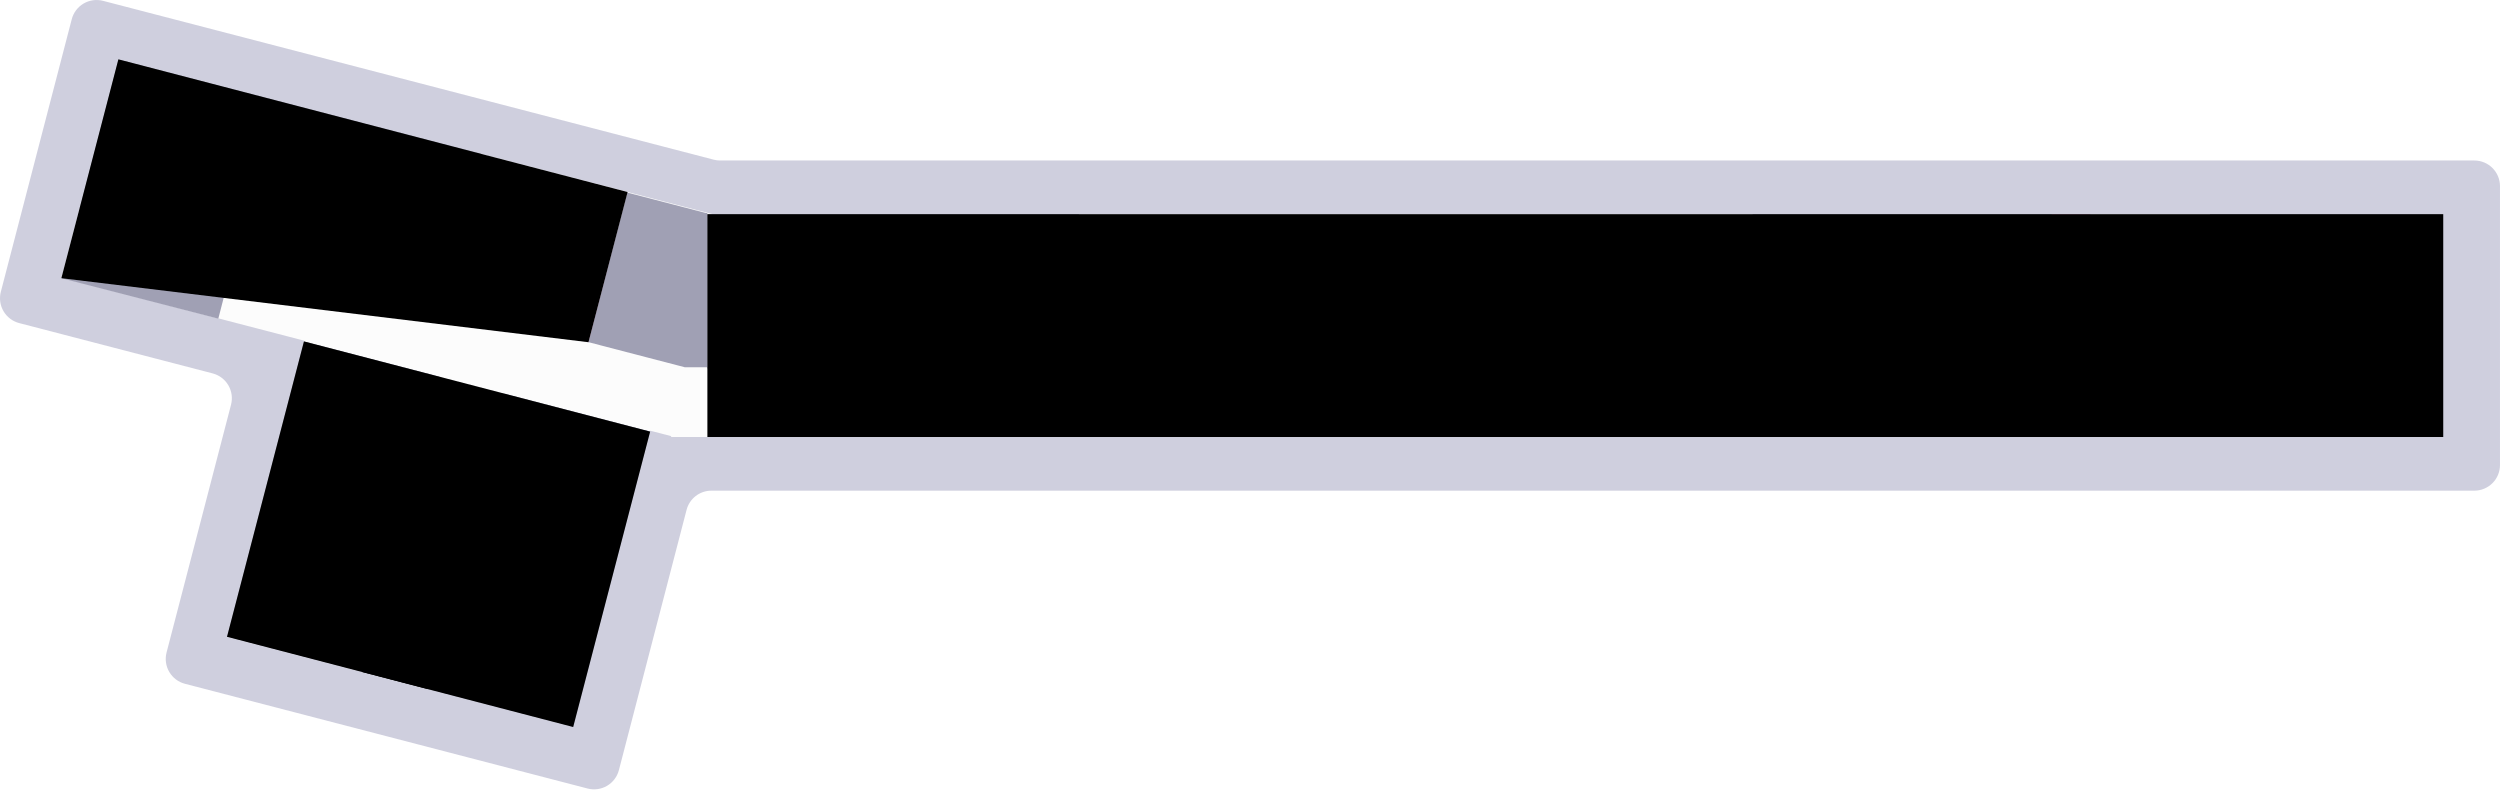
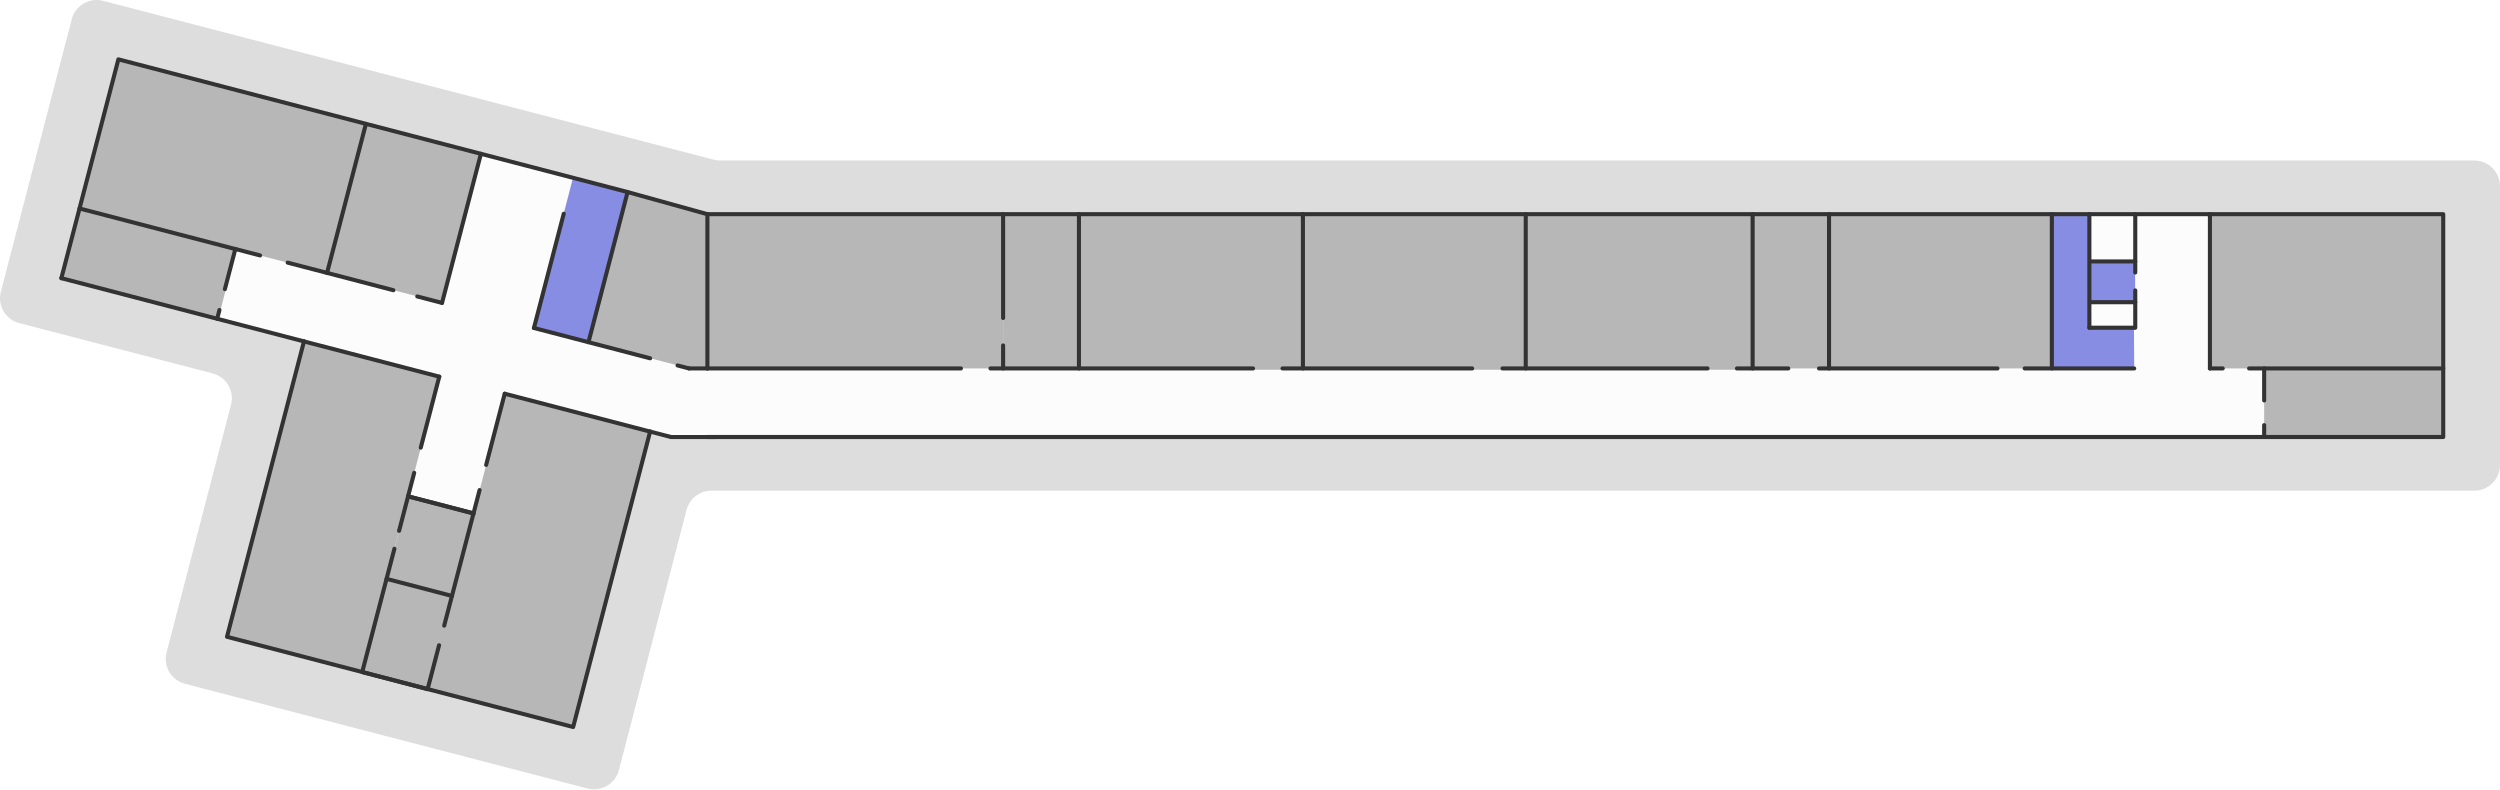
- <svg xmlns="http://www.w3.org/2000/svg" viewBox="0 0 4286.11 1353.3">
-   <defs>
-     <style>.background{fill:#CFCFDE;}.floor{fill:#fcfcfc;}.room{fill:#A0A0B4;}.stairs{fill:#ecabd3;}.cls-5{fill:none;stroke:#242446;stroke-linecap:round;stroke-linejoin:round;stroke-width:12px;}</style>
+ <svg xmlns="http://www.w3.org/2000/svg" viewBox="0 0 4286.11 1353.3" version="1.1" id="svg1443">
+   <defs id="defs1278">
+     <style id="style1276">.cls-1{fill:#ddd;}.cls-2{fill:#fcfcfc;}.cls-3{fill:#b7b7b7;}.cls-4{fill:#888de4;}.cls-5{fill:none;stroke:#333;stroke-linecap:round;stroke-linejoin:round;stroke-width:7px;}</style>
  </defs>
  <g id="Layer_2" data-name="Layer 2">
    <g id="firstFloor">
-       <g id="background">
-         <path class="background" d="M4242.08,275.16H1234.67a44.07,44.07,0,0,1-11.08-1.42L176.67,1.43A44,44,0,0,0,123,33L1.43,500.24A44,44,0,0,0,33,553.94l331.56,86.24a44,44,0,0,1,31.53,53.69L285.57,1118.63a44,44,0,0,0,31.52,53.7l690.29,179.54a44,44,0,0,0,53.69-31.52l116-446.13a44,44,0,0,1,42.61-33H4242.08a44,44,0,0,0,44-44V319.19A44,44,0,0,0,4242.08,275.16Z" />
+       <g id="Background">
+         <path class="cls-1" d="M4242.08,275.16H1234.67a44.07,44.07,0,0,1-11.08-1.42L176.67,1.43A44,44,0,0,0,123,33L1.43,500.24A44,44,0,0,0,33,553.94l331.56,86.24a44,44,0,0,1,31.53,53.69L285.57,1118.63a44,44,0,0,0,31.52,53.7l690.29,179.54a44,44,0,0,0,53.69-31.52l116-446.13a44,44,0,0,1,42.61-33H4242.08a44,44,0,0,0,44-44V319.19A44,44,0,0,0,4242.08,275.16Z" id="path1280" />
      </g>
-       <g id="floor">
-         <polygon class="floor" points="1222.08 367.21 202.87 102.11 105.64 475.92 521.38 584.06 389.25 1092.07 982.65 1246.41 1114.78 738.41 1150.61 747.72 1150.61 749.22 4188.78 749.22 4188.78 367.21 1222.08 367.21" />
+       <g id="Floor">
+         <polygon class="cls-2" points="1222.08 367.21 202.87 102.11 105.64 475.92 521.38 584.06 389.25 1092.07 982.65 1246.41 1114.78 738.41 1150.61 747.72 1150.61 749.22 4188.78 749.22 4188.78 367.21 1222.08 367.21" id="polygon1283" />
      </g>
-       <g id="rooms">
-         <rect id="classroom-51" class="room" x="1212.78" y="367.22" width="507" height="264.44" />
-         <rect class="room" x="162.64" y="152.68" width="438.41" height="264.29" transform="translate(83.99 -86.95) rotate(14.58)" />
-         <rect class="room" x="116.21" y="390.25" width="276.22" height="122.85" transform="matrix(0.97, 0.25, -0.25, 0.97, 121.89, -49.48)" />
-         <rect class="room" x="590.79" y="233.52" width="203.72" height="264.29" transform="translate(114.35 -162.59) rotate(14.58)" />
-         <rect class="room" x="451.17" y="607.13" width="239.94" height="523.26" transform="translate(237.09 -115.8) rotate(14.58)" />
-         <rect class="room" x="640.29" y="1004.45" width="119.37" height="165.42" transform="translate(296.21 -141.19) rotate(14.58)" />
-         <rect class="room" x="679.48" y="863.24" width="115.94" height="146.04" transform="translate(259.43 -155.49) rotate(14.58)" />
-         <rect class="room" x="795.27" y="698.99" width="257.63" height="523.48" transform="translate(271.6 -201.68) rotate(14.58)" />
-         <polyline id="classroom-50" class="room" points="1161.98 626.47 1173.47 629.46 1173.47 629.62 1212.58 629.62 1212.58 367.06 1212.87 365.94 1212.58 365.86 1212.58 365.17 1209.92 365.17 1075.38 330.18 1008.7 586.56 1029.04 591.85 1029.03 591.89 1112.2 613.53" />
-         <rect class="room" x="1719.78" y="367.22" width="130" height="264.44" />
-         <rect id="classroom-55" class="room" x="1849.78" y="369.44" width="384" height="264.44" />
-         <rect id="classroom-56" class="room" x="2233.78" y="369.44" width="382" height="264.44" />
-         <rect id="classroom-57" class="room" x="2615.78" y="369.44" width="389" height="264.44" />
-         <rect id="classroom-58" class="room" x="3004.78" y="367.22" width="131" height="264.44" />
-         <rect id="classroom-59" class="room" x="3135.78" y="367.22" width="382" height="264.44" />
-         <rect id="classroom-60" class="room" x="3788.78" y="367.22" width="400" height="264.44" />
-         <rect class="room" x="3881.78" y="631.66" width="307" height="117.56" />
+       <g id="Classes">
+         <rect class="cls-3" x="1212.78" y="367.22" width="507" height="264.44" id="rect1286" />
+         <rect class="cls-3" x="162.64" y="152.68" width="438.41" height="264.29" transform="rotate(14.58,381.8411,284.8019)" id="rect1288" />
+         <rect class="cls-3" x="116.21" y="390.25" width="276.22" height="122.85" transform="matrix(0.97, 0.25, -0.25, 0.97, 121.89, -49.48)" id="rect1290" />
+         <rect class="cls-3" x="590.79" y="233.52" width="203.72" height="264.29" transform="translate(114.35 -162.59) rotate(14.58)" id="rect1292" />
+         <rect class="cls-3" x="451.17" y="607.13" width="239.94" height="523.26" transform="translate(237.09 -115.8) rotate(14.58)" id="rect1294" />
+         <rect class="cls-3" x="640.29" y="1004.45" width="119.37" height="165.42" transform="translate(296.21 -141.19) rotate(14.58)" id="rect1296" />
+         <rect class="cls-3" x="679.48" y="863.24" width="115.94" height="146.04" transform="translate(259.43 -155.49) rotate(14.58)" id="rect1298" />
+         <rect class="cls-3" x="795.27" y="698.99" width="257.63" height="523.48" transform="translate(271.6 -201.68) rotate(14.58)" id="rect1300" />
+         <polyline class="cls-3" points="1161.98 626.47 1173.47 629.46 1173.47 629.62 1212.58 629.62 1212.58 367.06 1212.87 365.94 1212.58 365.86 1212.58 365.17 1209.92 365.17 1075.38 330.18 1008.7 586.56 1029.04 591.85 1029.03 591.89 1112.2 613.53" id="polyline1302" />
+         <rect class="cls-3" x="1719.78" y="367.22" width="130" height="264.44" id="rect1304" />
+         <rect class="cls-3" x="1849.78" y="369.44" width="384" height="264.44" id="rect1306" />
+         <rect class="cls-3" x="2233.78" y="369.44" width="382" height="264.44" id="rect1308" />
+         <rect class="cls-3" x="2615.78" y="369.44" width="389" height="264.44" id="rect1310" />
+         <rect class="cls-3" x="3004.78" y="367.22" width="131" height="264.44" id="rect1312" />
+         <rect class="cls-3" x="3135.78" y="367.22" width="382" height="264.44" id="rect1314" />
+         <rect class="cls-3" x="3788.78" y="367.22" width="400" height="264.44" id="rect1316" />
+         <rect class="cls-3" x="3881.78" y="631.66" width="307" height="117.56" id="rect1318" />
      </g>
-       <g id="stairs">
-         <polygon class="stairs" points="915.4 562.31 982.1 305.91 1074.88 330.04 1008.7 586.56 915.4 562.31" />
-         <polygon class="stairs" points="3659 631.66 3658.55 561.32 3584.24 561.32 3583.98 367.22 3517.78 367.22 3517.78 631.66 3575.89 631.65 3575.89 631.66 3659 631.66" />
-         <polygon class="stairs" points="3582.11 518.11 3582.11 448.21 3660.36 448.21 3660.78 518.11 3582.11 518.11" />
+       <g id="Stairs">
+         <polygon class="cls-4" points="915.4 562.31 982.1 305.91 1074.88 330.04 1008.7 586.56 915.4 562.31" id="polygon1321" />
+         <polygon class="cls-4" points="3659 631.66 3658.55 561.32 3584.24 561.32 3583.98 367.22 3517.78 367.22 3517.78 631.66 3575.89 631.65 3575.89 631.66 3659 631.66" id="polygon1323" />
+         <polygon class="cls-4" points="3582.11 518.11 3582.11 448.21 3660.36 448.21 3660.78 518.11 3582.11 518.11" id="polygon1325" />
      </g>
-       <g id="walls">
-         <polyline class="wall" points="1212.78 367.21 4188.78 367.21 4188.78 749.22 1212.78 749.22" />
-         <line class="wall" x1="1212.78" y1="631.66" x2="1212.78" y2="367.22" />
-         <line class="wall" x1="1719.78" y1="545.22" x2="1719.78" y2="367.22" />
-         <line class="wall" x1="1719.78" y1="631.66" x2="1719.78" y2="592.22" />
-         <line class="wall" x1="1849.78" y1="631.66" x2="1849.78" y2="367.22" />
-         <line class="wall" x1="2233.78" y1="631.66" x2="2233.78" y2="367.22" />
-         <line class="wall" x1="2615.78" y1="631.66" x2="2615.78" y2="367.22" />
-         <line class="wall" x1="3004.78" y1="631.66" x2="3004.78" y2="367.22" />
-         <line class="wall" x1="3135.78" y1="631.66" x2="3135.78" y2="367.22" />
-         <line class="wall" x1="3517.78" y1="631.66" x2="3517.78" y2="367.22" />
-         <line class="wall" x1="3582.11" y1="561.88" x2="3582.11" y2="367.22" />
-         <line class="wall" x1="3660.78" y1="467.22" x2="3660.78" y2="367.22" />
-         <line class="wall" x1="3660.78" y1="561.88" x2="3660.78" y2="497.88" />
-         <line class="wall" x1="3788.78" y1="631.66" x2="3788.78" y2="367.22" />
-         <line class="wall" x1="3881.78" y1="686.55" x2="3881.78" y2="631.66" />
-         <line class="wall" x1="3881.78" y1="749.22" x2="3881.78" y2="728.88" />
-         <line class="wall" x1="521.14" y1="585.32" x2="753.11" y2="645.76" />
-         <polyline class="wall" points="1114.62 739.96 982.65 1246.41 389.17 1091.77 521.14 585.32" />
-         <line class="wall" x1="865.31" y1="675" x2="1114.61" y2="739.96" />
-         <line class="wall" x1="811.78" y1="880.22" x2="761.55" y2="1072.62" />
-         <line class="wall" x1="699.65" y1="850.94" x2="811.78" y2="880.22" />
-         <line class="wall" x1="662.75" y1="992.44" x2="774.87" y2="1021.71" />
-         <line class="wall" x1="684.2" y1="910.12" x2="699.65" y2="850.94" />
-         <polyline class="wall" points="752.76 1106.26 733.13 1181.45 621 1152.18 676.2 940.78" />
-         <line class="wall" x1="1075.98" y1="329.24" x2="1212.78" y2="367.22" />
-         <line class="wall" x1="105.2" y1="476.93" x2="521.14" y2="585.32" />
-         <polyline class="wall" points="1008.89 586.72 1075.98 329.24 202.96 101.75 105.2 476.93" />
-         <line class="wall" x1="1212.78" y1="631.66" x2="1181.21" y2="631.66" />
-         <line class="wall" x1="1226.56" y1="749.28" x2="1150.61" y2="749.28" />
-         <line class="wall" x1="376.24" y1="531.46" x2="372.32" y2="546.51" />
-         <line class="wall" x1="403.45" y1="426.99" x2="385.55" y2="495.7" />
-         <line class="wall" x1="136.34" y1="357.42" x2="403.45" y2="426.99" />
-         <line class="wall" x1="1114.43" y1="739.84" x2="1150.24" y2="749.18" />
-         <line class="wall" x1="560.72" y1="467.89" x2="627.35" y2="212.44" />
-         <line class="wall" x1="721.35" y1="767.52" x2="753.11" y2="645.76" />
-         <polyline class="wall" points="822.22 840.18 811.79 880.19 699.6 850.93 710.11 810.63" />
-         <line class="wall" x1="865.3" y1="675.02" x2="833.47" y2="797.07" />
-         <line class="wall" x1="757.84" y1="519.3" x2="715.4" y2="508.23" />
-         <line class="wall" x1="1114.61" y1="614.27" x2="915.4" y2="562.31" />
-         <line class="wall" x1="1181.21" y1="631.64" x2="1161.63" y2="626.53" />
-         <line class="wall" x1="824.47" y1="263.86" x2="757.84" y2="519.3" />
-         <line class="wall" x1="966.49" y1="366.46" x2="915.4" y2="562.31" />
-         <line class="wall" x1="445.93" y1="437.95" x2="403.48" y2="426.88" />
-         <line class="wall" x1="674.42" y1="497.55" x2="493.18" y2="450.27" />
-         <line class="wall" x1="3855.95" y1="631.66" x2="4188.78" y2="631.66" />
-         <line class="wall" x1="3788.78" y1="631.66" x2="3810.78" y2="631.66" />
-         <line class="wall" x1="3582.11" y1="561.88" x2="3658.56" y2="561.88" />
-         <line class="wall" x1="3584.34" y1="448.22" x2="3660.78" y2="448.22" />
-         <line class="wall" x1="3584.34" y1="518.11" x2="3660.78" y2="518.11" />
-         <line class="wall" x1="3471.17" y1="631.66" x2="3659" y2="631.66" />
-         <line class="wall" x1="3118.56" y1="631.66" x2="3424.56" y2="631.66" />
-         <line class="wall" x1="2977.89" y1="631.66" x2="3065.89" y2="631.66" />
-         <line class="wall" x1="2575.95" y1="631.66" x2="2927.45" y2="631.66" />
-         <line class="wall" x1="2198.78" y1="631.66" x2="2523.95" y2="631.66" />
-         <line class="wall" x1="1698.11" y1="631.66" x2="2148.28" y2="631.66" />
-         <line class="wall" x1="1212.78" y1="631.66" x2="1647.45" y2="631.66" />
+       <g id="Lines">
+         <polyline class="cls-5" points="1212.78 367.21 4188.78 367.21 4188.78 749.22 1212.78 749.22" id="polyline1328" />
+         <line class="cls-5" x1="1212.78" y1="631.66" x2="1212.78" y2="367.22" id="line1330" />
+         <line class="cls-5" x1="1719.78" y1="545.22" x2="1719.78" y2="367.22" id="line1332" />
+         <line class="cls-5" x1="1719.78" y1="631.66" x2="1719.78" y2="592.22" id="line1334" />
+         <line class="cls-5" x1="1849.78" y1="631.66" x2="1849.78" y2="367.22" id="line1336" />
+         <line class="cls-5" x1="2233.78" y1="631.66" x2="2233.78" y2="367.22" id="line1338" />
+         <line class="cls-5" x1="2615.78" y1="631.66" x2="2615.78" y2="367.22" id="line1340" />
+         <line class="cls-5" x1="3004.78" y1="631.66" x2="3004.78" y2="367.22" id="line1342" />
+         <line class="cls-5" x1="3135.78" y1="631.66" x2="3135.78" y2="367.22" id="line1344" />
+         <line class="cls-5" x1="3517.78" y1="631.66" x2="3517.78" y2="367.22" id="line1346" />
+         <line class="cls-5" x1="3582.11" y1="561.88" x2="3582.11" y2="367.22" id="line1348" />
+         <line class="cls-5" x1="3660.78" y1="467.22" x2="3660.78" y2="367.22" id="line1350" />
+         <line class="cls-5" x1="3660.78" y1="561.88" x2="3660.78" y2="497.88" id="line1352" />
+         <line class="cls-5" x1="3788.78" y1="631.66" x2="3788.78" y2="367.22" id="line1354" />
+         <line class="cls-5" x1="3881.78" y1="686.55" x2="3881.78" y2="631.66" id="line1356" />
+         <line class="cls-5" x1="3881.78" y1="749.22" x2="3881.78" y2="728.88" id="line1358" />
+         <line class="cls-5" x1="521.14" y1="585.32" x2="753.11" y2="645.76" id="line1360" />
+         <polyline class="cls-5" points="1114.62 739.96 982.65 1246.41 389.17 1091.77 521.14 585.32" id="polyline1362" />
+         <line class="cls-5" x1="865.31" y1="675" x2="1114.61" y2="739.96" id="line1364" />
+         <line class="cls-5" x1="811.78" y1="880.22" x2="761.55" y2="1072.62" id="line1366" />
+         <line class="cls-5" x1="699.65" y1="850.94" x2="811.78" y2="880.22" id="line1368" />
+         <line class="cls-5" x1="662.75" y1="992.44" x2="774.87" y2="1021.71" id="line1370" />
+         <line class="cls-5" x1="684.2" y1="910.12" x2="699.65" y2="850.94" id="line1372" />
+         <polyline class="cls-5" points="752.76 1106.26 733.13 1181.45 621 1152.18 676.2 940.78" id="polyline1374" />
+         <line class="cls-5" x1="1075.98" y1="329.24" x2="1212.78" y2="367.22" id="line1376" />
+         <line class="cls-5" x1="105.2" y1="476.93" x2="521.14" y2="585.32" id="line1378" />
+         <polyline class="cls-5" points="1008.89 586.72 1075.98 329.24 202.96 101.75 105.2 476.93" id="polyline1380" />
+         <line class="cls-5" x1="1212.78" y1="631.66" x2="1181.21" y2="631.66" id="line1382" />
+         <line class="cls-5" x1="1226.56" y1="749.28" x2="1150.61" y2="749.28" id="line1384" />
+         <line class="cls-5" x1="376.24" y1="531.46" x2="372.32" y2="546.51" id="line1386" />
+         <line class="cls-5" x1="403.45" y1="426.99" x2="385.55" y2="495.7" id="line1388" />
+         <line class="cls-5" x1="136.34" y1="357.42" x2="403.45" y2="426.99" id="line1390" />
+         <line class="cls-5" x1="1114.43" y1="739.84" x2="1150.24" y2="749.18" id="line1392" />
+         <line class="cls-5" x1="560.72" y1="467.89" x2="627.35" y2="212.44" id="line1394" />
+         <line class="cls-5" x1="721.35" y1="767.52" x2="753.11" y2="645.76" id="line1396" />
+         <polyline class="cls-5" points="822.22 840.18 811.79 880.19 699.6 850.93 710.11 810.63" id="polyline1398" />
+         <line class="cls-5" x1="865.3" y1="675.02" x2="833.47" y2="797.07" id="line1400" />
+         <line class="cls-5" x1="757.84" y1="519.3" x2="715.4" y2="508.23" id="line1402" />
+         <line class="cls-5" x1="1114.61" y1="614.27" x2="915.4" y2="562.31" id="line1404" />
+         <line class="cls-5" x1="1181.21" y1="631.64" x2="1161.63" y2="626.53" id="line1406" />
+         <line class="cls-5" x1="824.47" y1="263.86" x2="757.84" y2="519.3" id="line1408" />
+         <line class="cls-5" x1="966.49" y1="366.46" x2="915.4" y2="562.31" id="line1410" />
+         <line class="cls-5" x1="445.93" y1="437.95" x2="403.48" y2="426.88" id="line1412" />
+         <line class="cls-5" x1="674.42" y1="497.55" x2="493.18" y2="450.27" id="line1414" />
+         <line class="cls-5" x1="3855.95" y1="631.66" x2="4188.78" y2="631.66" id="line1416" />
+         <line class="cls-5" x1="3788.78" y1="631.66" x2="3810.78" y2="631.66" id="line1418" />
+         <line class="cls-5" x1="3582.11" y1="561.88" x2="3658.56" y2="561.88" id="line1420" />
+         <line class="cls-5" x1="3584.34" y1="448.22" x2="3660.78" y2="448.22" id="line1422" />
+         <line class="cls-5" x1="3584.34" y1="518.11" x2="3660.78" y2="518.11" id="line1424" />
+         <line class="cls-5" x1="3471.17" y1="631.66" x2="3659" y2="631.66" id="line1426" />
+         <line class="cls-5" x1="3118.56" y1="631.66" x2="3424.56" y2="631.66" id="line1428" />
+         <line class="cls-5" x1="2977.89" y1="631.66" x2="3065.89" y2="631.66" id="line1430" />
+         <line class="cls-5" x1="2575.95" y1="631.66" x2="2927.45" y2="631.66" id="line1432" />
+         <line class="cls-5" x1="2198.78" y1="631.66" x2="2523.95" y2="631.66" id="line1434" />
+         <line class="cls-5" x1="1698.11" y1="631.66" x2="2148.28" y2="631.66" id="line1436" />
+         <line class="cls-5" x1="1212.78" y1="631.66" x2="1647.45" y2="631.66" id="line1438" />
      </g>
    </g>
  </g>
</svg>
